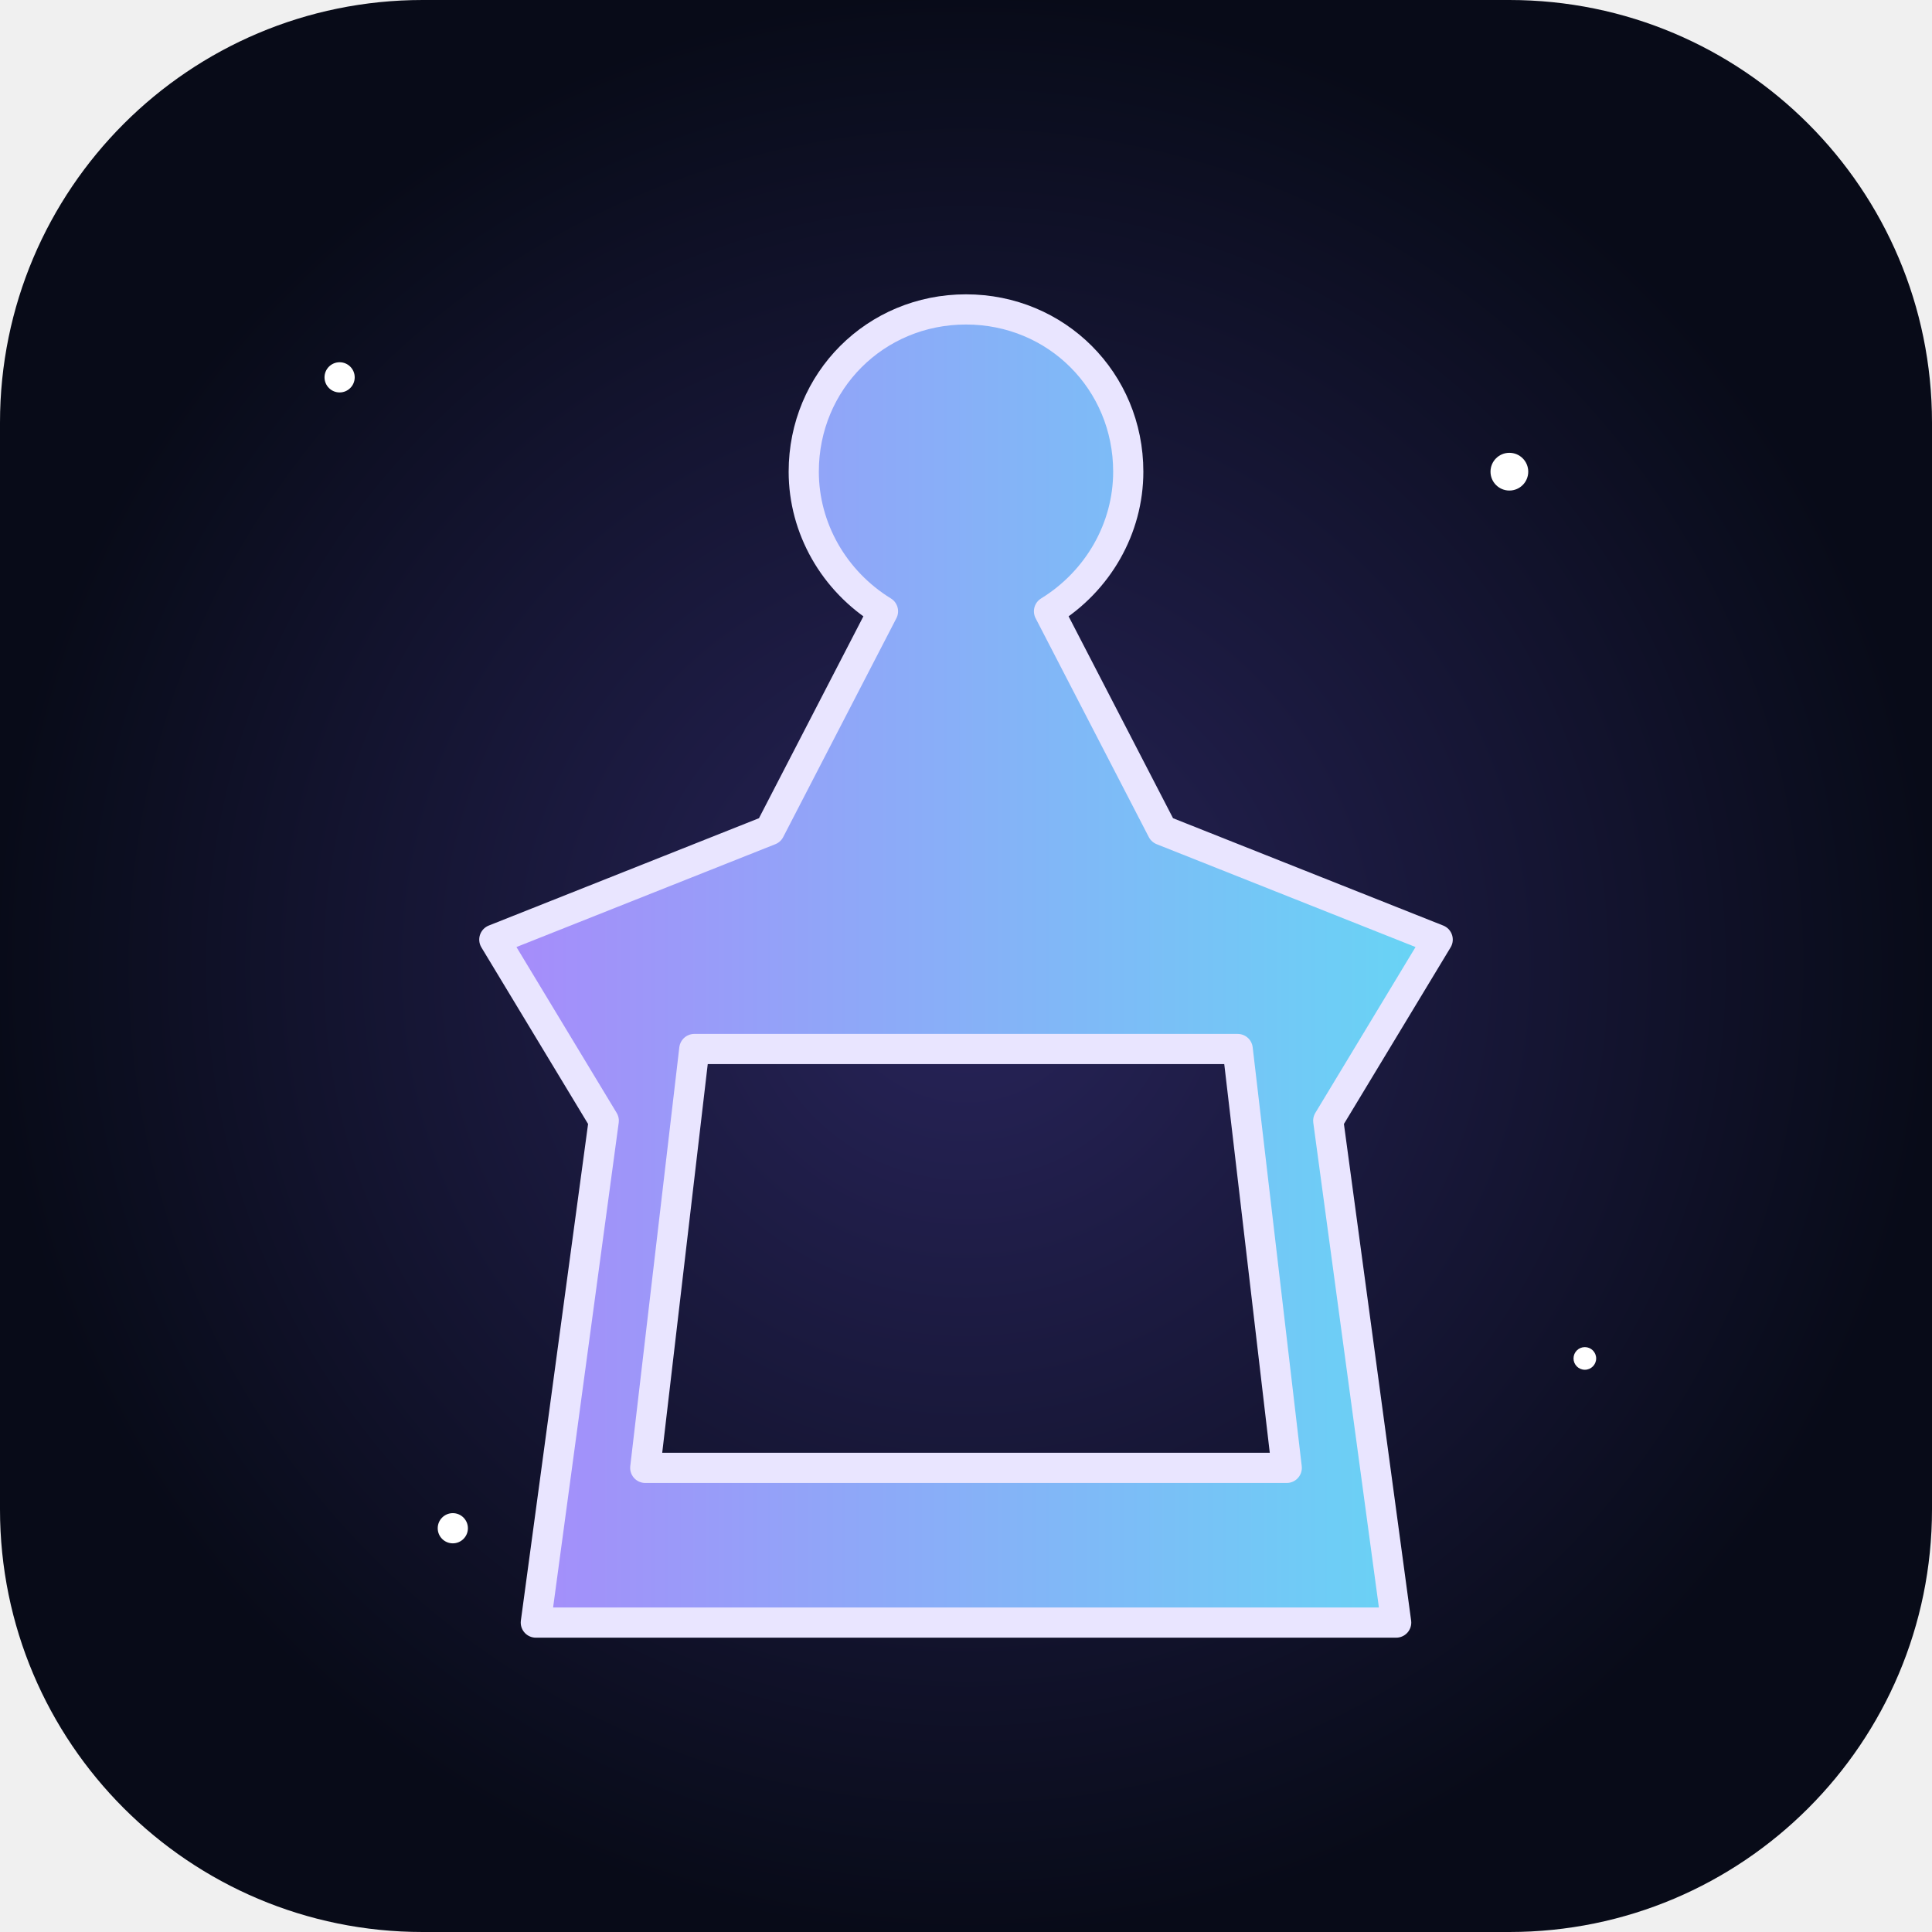
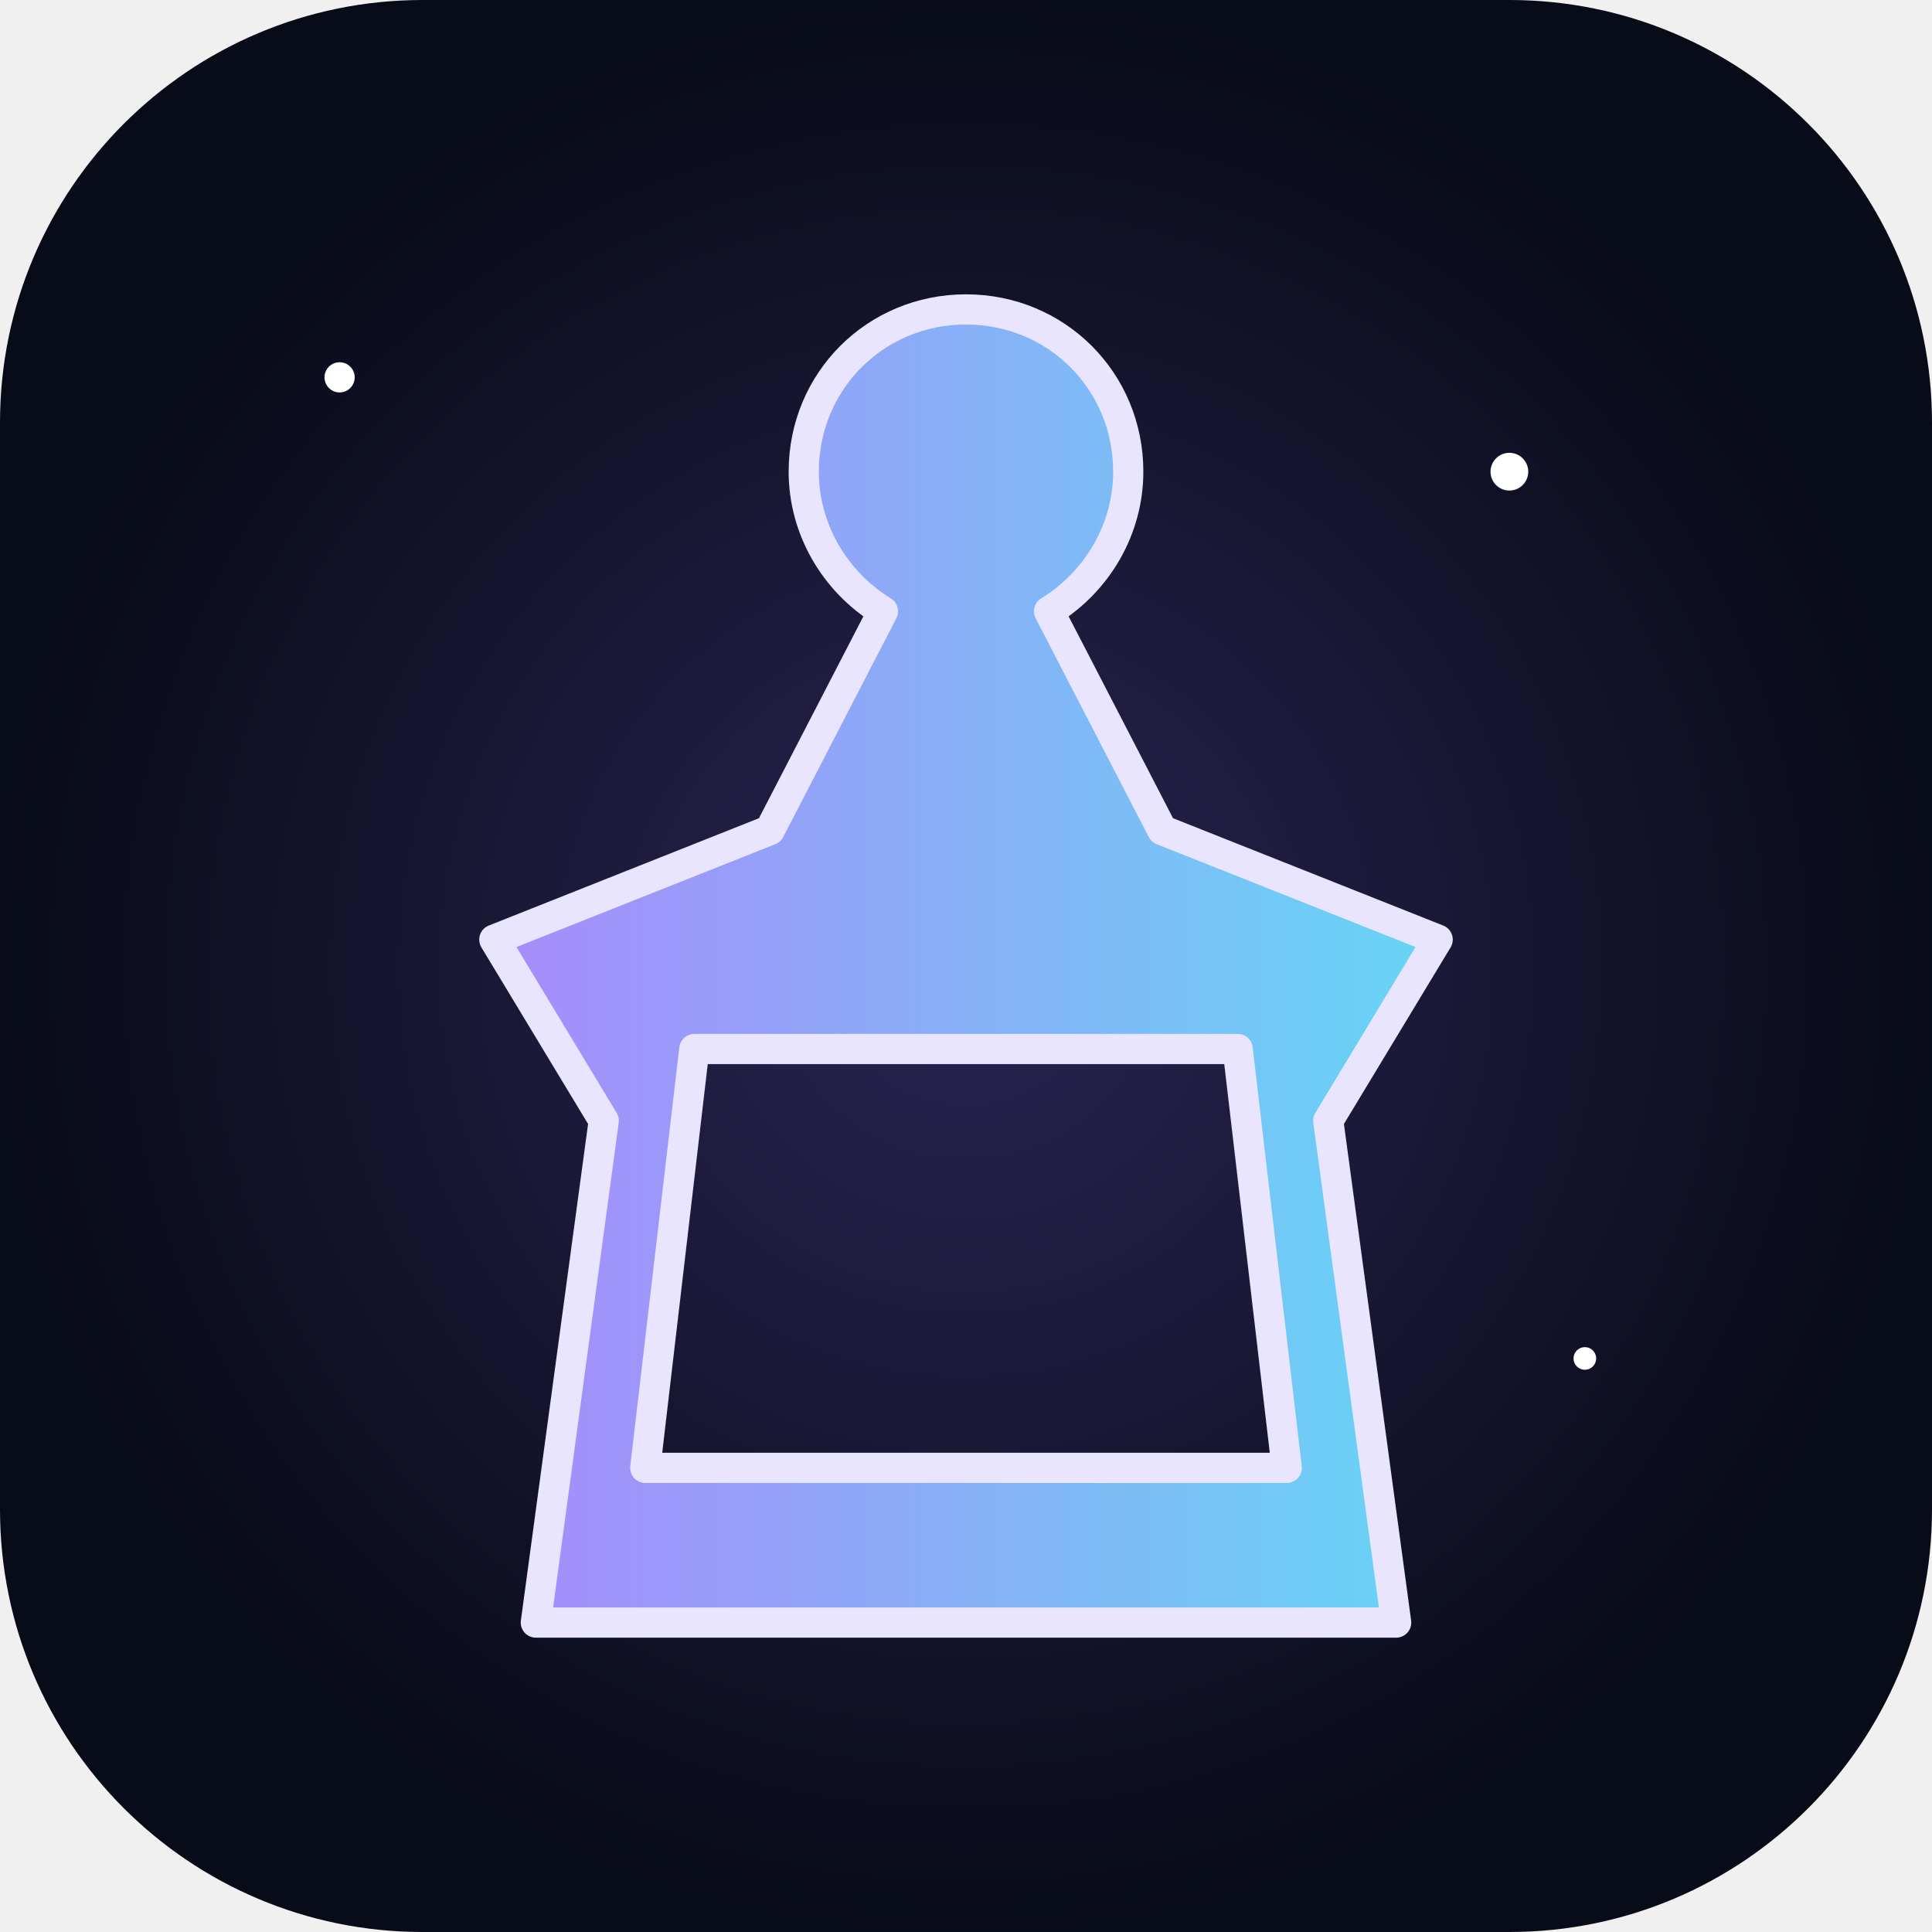
<svg xmlns="http://www.w3.org/2000/svg" viewBox="0 0 512 512">
  <defs>
    <radialGradient id="g">
-       <stop stop-color="#28245a" />
+       <stop stop-color="#292452" />
      <stop offset="1" stop-color="#080b18" />
    </radialGradient>
    <linearGradient id="a">
      <stop stop-color="#a78bfa" />
      <stop offset="1" stop-color="#67d5f5" />
    </linearGradient>
  </defs>
  <rect width="512" height="512" rx="112" fill="url(#g)" />
  <g fill="#fff">
    <circle cx="90" cy="100" r="4" />
    <circle cx="400" cy="125" r="5" />
    <circle cx="420" cy="360" r="3" />
-     <circle cx="120" cy="405" r="4" />
  </g>
  <path d="M256 82c-24 0-43 19-43 43 0 15 8 29 21 37l-30 58-73 29 29 48-18 133h228l-18-133 29-48-73-29-30-58c13-8 21-22 21-37 0-24-19-43-43-43zm-72 196h144l13 111H171z" fill="url(#a)" stroke="#e9e5ff" stroke-width="8" stroke-linejoin="round" />
</svg>
